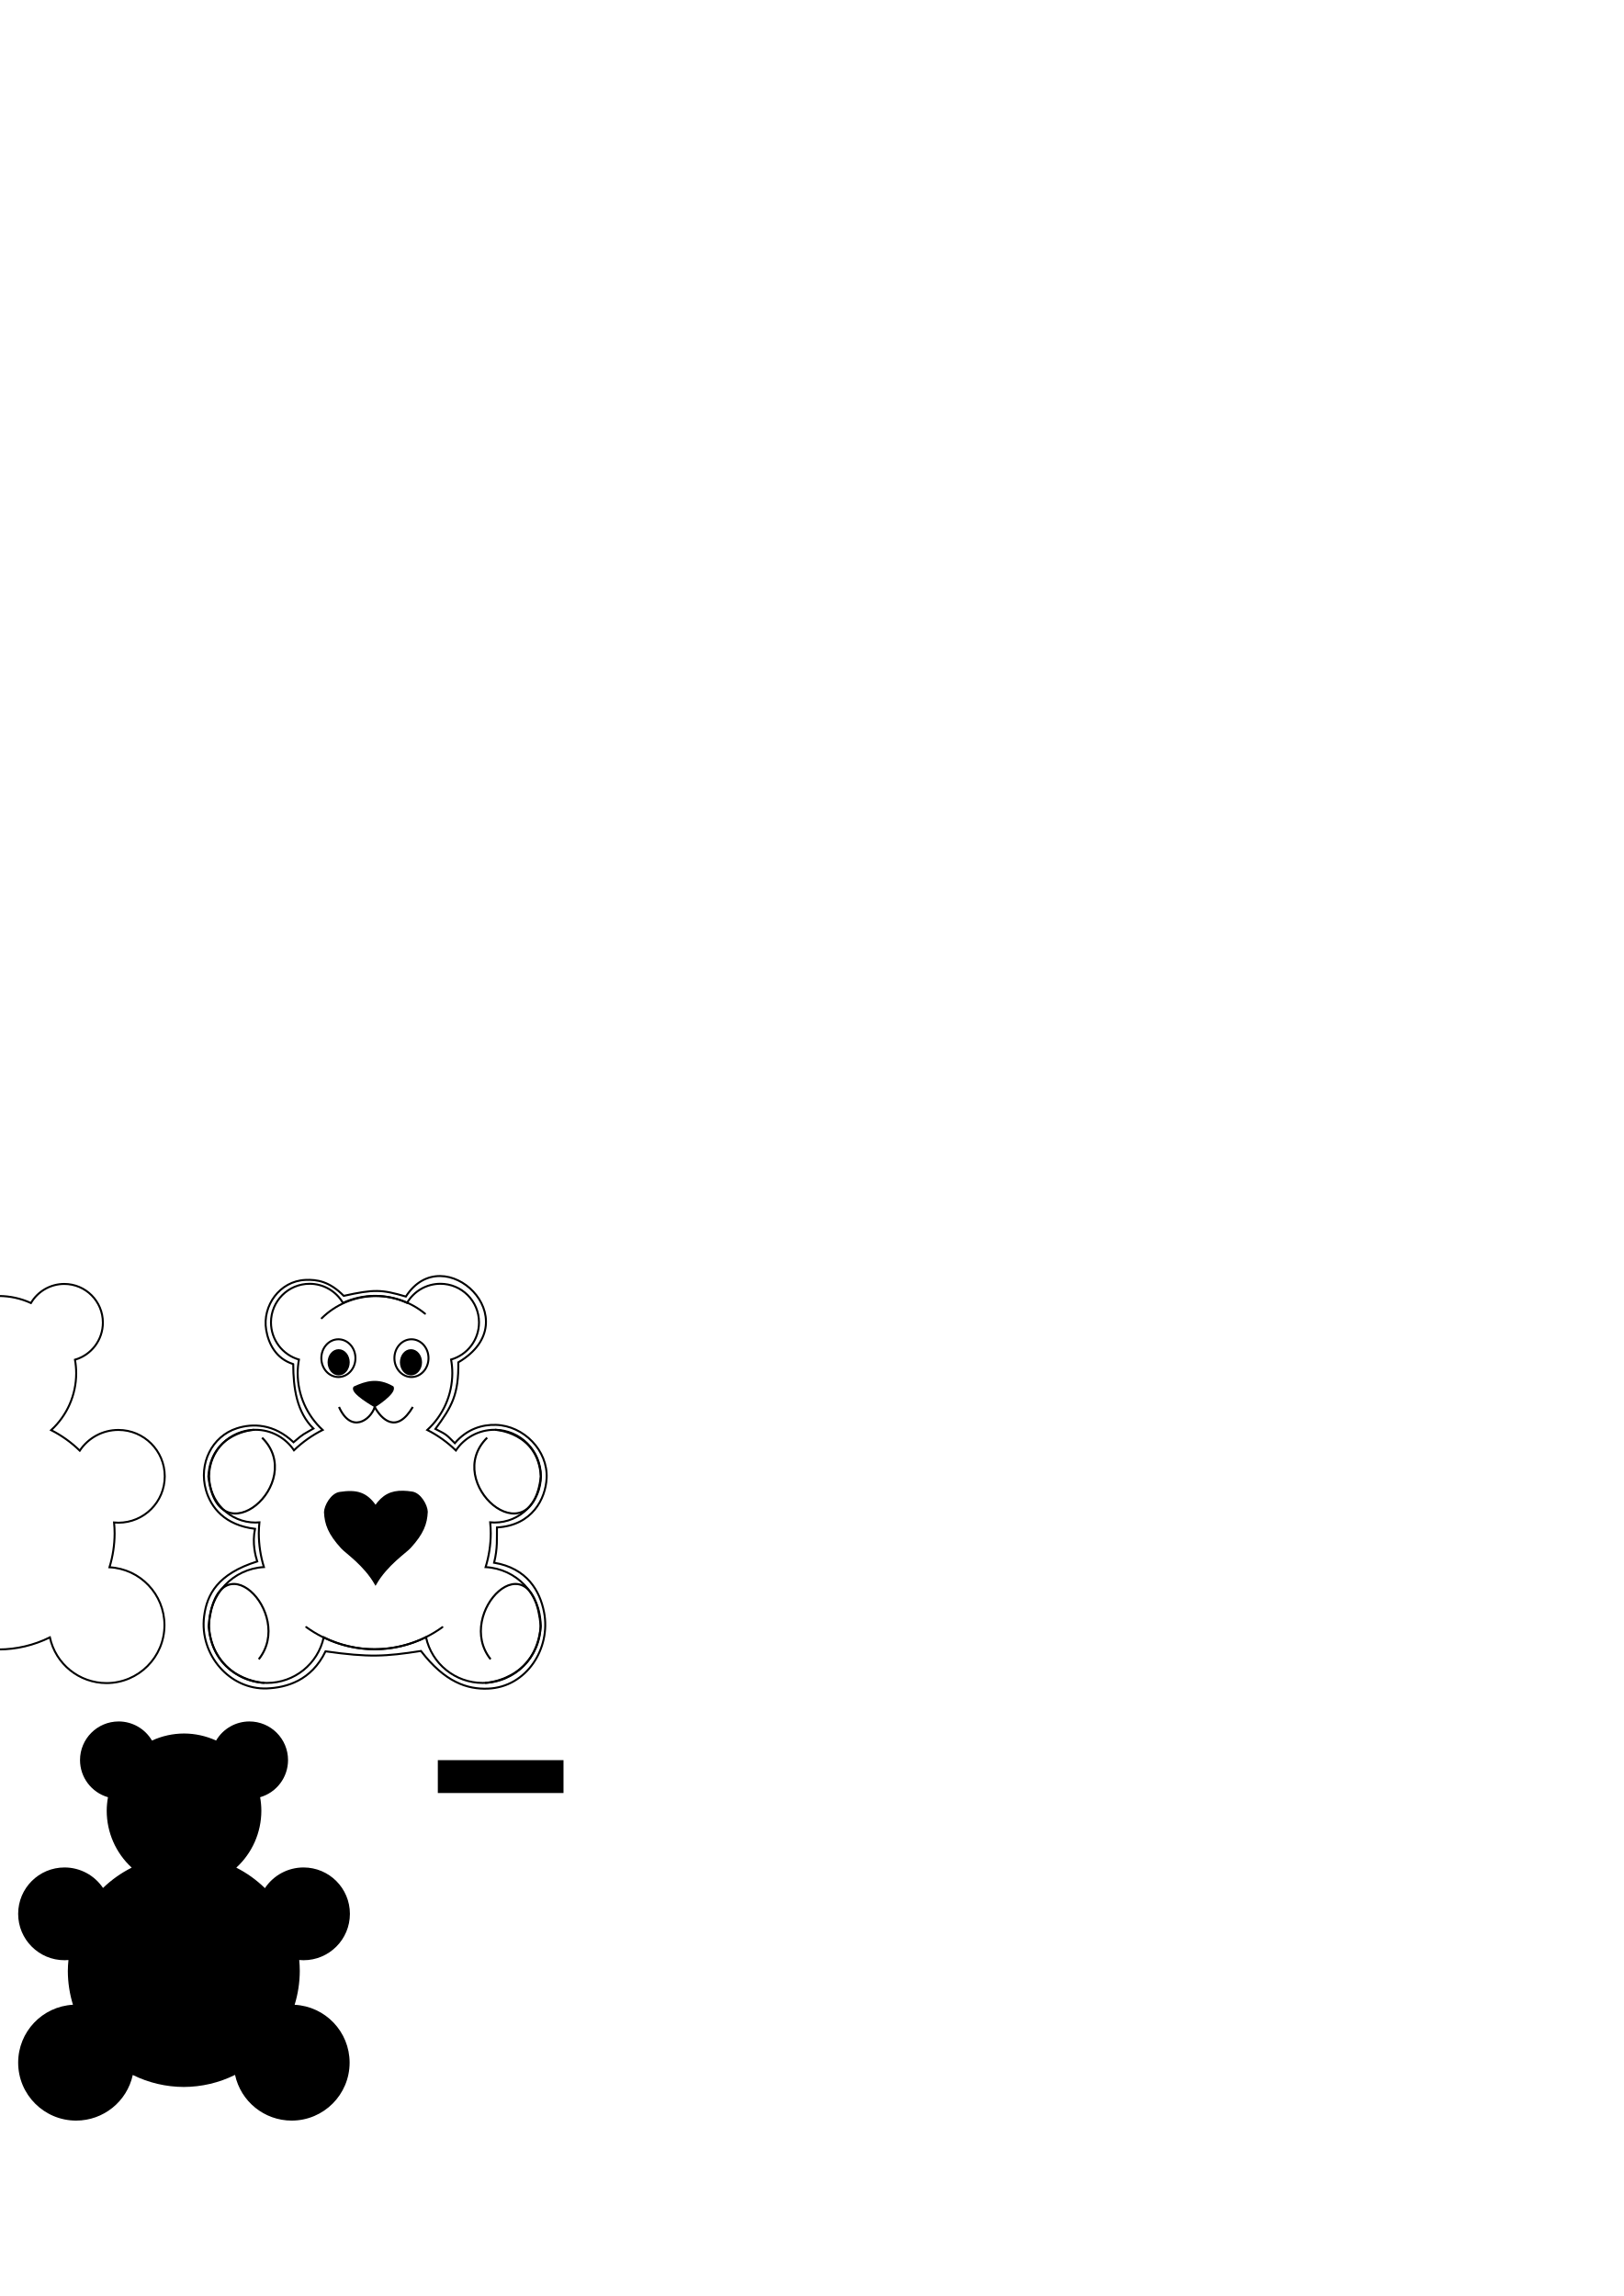
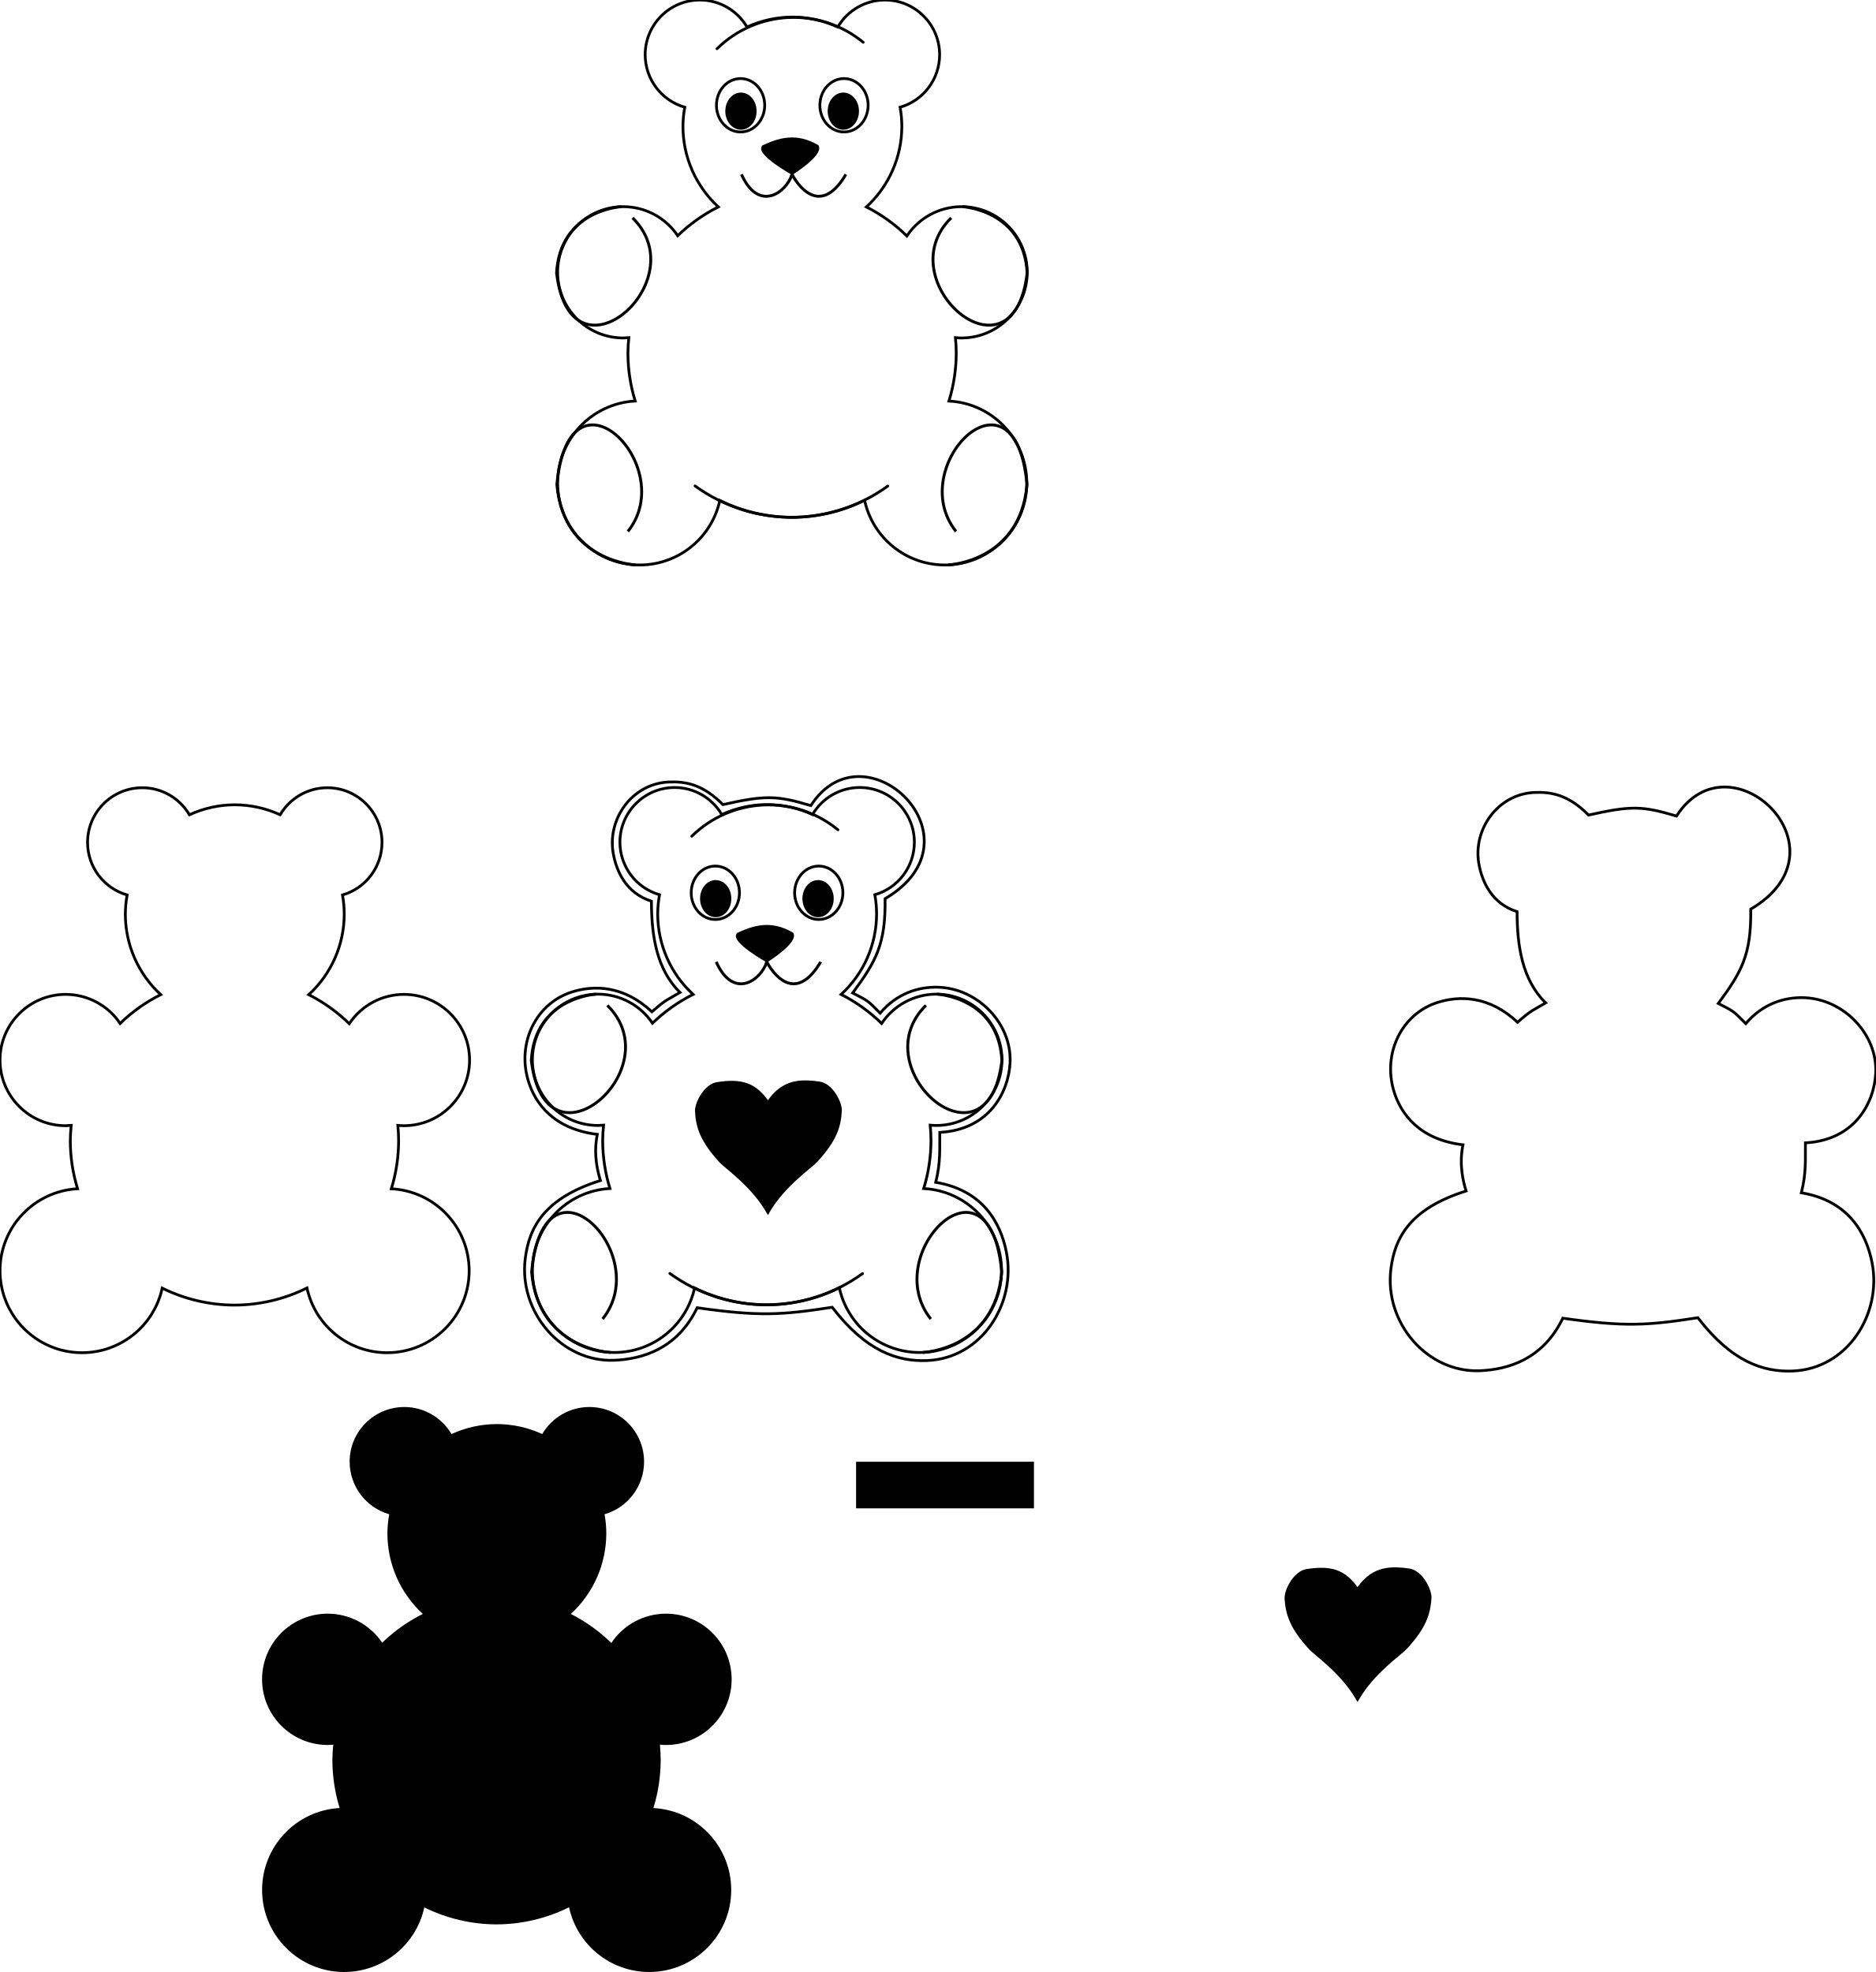
- <svg xmlns="http://www.w3.org/2000/svg" width="210mm" height="297mm" viewBox="0 0 210 297" version="1.1" id="svg8">
+ <svg xmlns="http://www.w3.org/2000/svg" width="171.402mm" height="180.215mm" viewBox="0 0 171.402 180.215" version="1.1" id="svg8">
  <defs id="defs2">
    </defs>
-   <g id="layer1">
+   <g id="layer1" transform="translate(21.59898,-94.09674)">
    <path style="opacity:1;fill:none;fill-opacity:1;stroke:#000000;stroke-width:0.96;stroke-linecap:round;stroke-miterlimit:4;stroke-dasharray:none;stroke-dashoffset:0;stroke-opacity:1" d="m 151.359,627.645 a 18.898,18.898 0 0 0 -18.898,18.896 18.898,18.898 0 0 0 13.672,18.146 37.795,37.795 0 0 0 -0.623,6.646 37.795,37.795 0 0 0 12.219,27.777 56.693,56.693 0 0 0 -14.027,9.945 22.677,22.677 0 0 0 -18.803,-10.031 22.677,22.677 0 0 0 -22.676,22.678 22.677,22.677 0 0 0 22.676,22.676 22.677,22.677 0 0 0 1.91,-0.094 56.693,56.693 0 0 0 -0.307,5.365 56.693,56.693 0 0 0 2.508,16.5 28.346,28.346 0 0 0 -26.787,28.291 28.346,28.346 0 0 0 28.346,28.348 28.346,28.346 0 0 0 27.678,-22.309 56.693,56.693 0 0 0 24.947,5.863 56.693,56.693 0 0 0 25.041,-5.906 28.346,28.346 0 0 0 27.668,22.352 28.346,28.346 0 0 0 28.348,-28.348 28.346,28.346 0 0 0 -26.879,-28.273 56.693,56.693 0 0 0 2.516,-16.518 56.693,56.693 0 0 0 -0.27,-5.377 22.677,22.677 0 0 0 2.094,0.105 22.677,22.677 0 0 0 22.678,-22.676 22.677,22.677 0 0 0 -22.678,-22.678 22.677,22.677 0 0 0 -18.867,10.117 56.693,56.693 0 0 0 -13.988,-10.023 37.795,37.795 0 0 0 12.244,-27.785 37.795,37.795 0 0 0 -0.6,-6.648 18.898,18.898 0 0 0 13.648,-18.145 18.898,18.898 0 0 0 -18.896,-18.896 18.898,18.898 0 0 0 -16.277,9.336 37.795,37.795 0 0 0 -15.67,-3.441 37.795,37.795 0 0 0 -15.666,3.451 18.898,18.898 0 0 0 -16.279,-9.346 z" id="circle821" transform="scale(0.2645833)" />
    <path style="opacity:1;fill:none;fill-rule:evenodd;stroke:#000000;stroke-width:0.265px;stroke-linecap:butt;stroke-linejoin:miter;stroke-opacity:1" d="m 64.033,184.95 c 0,0 5.602,0.296 5.919,6.053 -1.263,10.767 -12.837,0.773 -6.944,-5.03" id="path838" />
    <path style="opacity:1;fill:none;fill-rule:evenodd;stroke:#000000;stroke-width:0.265px;stroke-linecap:butt;stroke-linejoin:miter;stroke-opacity:1" d="m 34.174,217.691 c 0,0 -6.572,-0.265 -7.194,-7.339 1.081,-11.791 11.245,-1.684 6.486,4.282" id="path844" />
    <path id="path835" d="m 62.744,217.691 c 0,0 6.572,-0.265 7.194,-7.339 -1.081,-11.791 -11.245,-1.684 -6.486,4.282" style="opacity:1;fill:none;fill-rule:evenodd;stroke:#000000;stroke-width:0.265px;stroke-linecap:butt;stroke-linejoin:miter;stroke-opacity:1" />
    <ellipse style="opacity:1;fill:none;fill-opacity:1;stroke:#000000;stroke-width:0.254;stroke-linecap:round;stroke-miterlimit:4;stroke-dasharray:none;stroke-dashoffset:0;stroke-opacity:1" id="path5721" cx="43.765" cy="175.685" rx="2.205" ry="2.441" />
    <ellipse style="opacity:1;fill:none;fill-opacity:1;stroke:#000000;stroke-width:0.254;stroke-linecap:round;stroke-miterlimit:4;stroke-dasharray:none;stroke-dashoffset:0;stroke-opacity:1" id="circle5727" cx="53.215" cy="175.685" rx="2.205" ry="2.441" />
    <ellipse style="opacity:1;fill:#000000;fill-opacity:1;stroke:#000000;stroke-width:0.254;stroke-linecap:round;stroke-miterlimit:4;stroke-dasharray:none;stroke-dashoffset:0;stroke-opacity:1" id="circle5729" cx="43.799" cy="176.221" rx="1.303" ry="1.57" />
    <ellipse cy="176.221" cx="53.153" id="circle5731" style="opacity:1;fill:#000000;fill-opacity:1;stroke:#000000;stroke-width:0.254;stroke-linecap:round;stroke-miterlimit:4;stroke-dasharray:none;stroke-dashoffset:0;stroke-opacity:1" rx="1.303" ry="1.57" />
    <path style="opacity:1;fill:#000000;fill-rule:evenodd;stroke:#000000;stroke-width:0.265px;stroke-linecap:butt;stroke-linejoin:miter;stroke-opacity:1" d="m 45.837,179.462 c 1.471,-0.671 2.991,-1.161 4.944,-0.033 0.401,0.768 -2.305,2.472 -2.305,2.472 0,0 -3.174,-1.787 -2.639,-2.439 z" id="path5733" />
    <path style="opacity:1;fill:none;fill-rule:evenodd;stroke:#000000;stroke-width:0.265px;stroke-linecap:butt;stroke-linejoin:miter;stroke-opacity:1" d="m 53.389,182 c -2.098,3.556 -4.047,1.607 -4.923,0.009 -0.553,1.703 -3.057,3.476 -4.621,-0.009" id="path5735" />
    <path style="opacity:1;fill:none;fill-opacity:1;stroke:#000000;stroke-width:0.254;stroke-linecap:round;stroke-miterlimit:4;stroke-dasharray:none;stroke-dashoffset:0;stroke-opacity:1" id="path5753" d="m 41.612,170.518 a 10,10 0 0 1 13.355,-0.589" />
    <path style="opacity:1;fill:none;fill-opacity:1;stroke:#000000;stroke-width:0.254;stroke-linecap:round;stroke-miterlimit:4;stroke-dasharray:none;stroke-dashoffset:0;stroke-opacity:1" id="path5759" d="m 57.218,210.483 a 15,15 0 0 1 -17.611,-0.011" />
    <path id="path5763" d="m 32.871,184.95 c 0,0 -5.602,0.296 -5.919,6.053 1.263,10.767 12.837,0.773 6.944,-5.03" style="opacity:1;fill:none;fill-rule:evenodd;stroke:#000000;stroke-width:0.265px;stroke-linecap:butt;stroke-linejoin:miter;stroke-opacity:1" />
    <path id="path5843" d="m 37.925,176.452 c 0.007,3.135 0.459,6.219 2.611,8.34 -1.286,0.767 -1.202,0.581 -2.571,1.771 -2.571,-2.434 -5.318,-2.448 -7.317,-1.808 -3.256,1.041 -4.973,4.586 -4.015,7.98 0.643,2.28 2.447,4.557 6.348,5.028 -0.387,1.893 0.066,3.509 0.287,4.218 -5.139,1.618 -6.508,4.274 -6.869,7.102 -0.633,4.957 3.335,9.527 8.145,9.324 2.487,-0.105 5.737,-0.996 7.56,-4.8 5.633,0.8 7.683,0.68 12.34,-0.044 3.101,4.042 5.988,4.969 8.64,4.872 5.046,-0.184 8.184,-5.237 7.283,-9.876 -0.54,-2.783 -2.206,-5.703 -6.463,-6.413 0.474,-1.919 0.344,-3.132 0.369,-4.563 4.571,-0.249 6.295,-3.729 6.424,-6.371 0.175,-3.578 -2.946,-6.781 -6.556,-6.896 -1.768,-0.057 -3.752,0.527 -5.316,2.367 -1.201,-1.197 -1.014,-1.067 -2.512,-1.842 2.161,-2.923 3.016,-4.472 2.964,-8.615 9.29,-5.479 -1.894,-16.124 -6.785,-8.508 -3.127,-0.931 -4.121,-0.962 -8.033,-0.092 -1.848,-1.871 -3.444,-2.133 -4.971,-2.062 -3.316,0.154 -5.582,3.346 -5.063,6.456 0.294,1.761 1.238,3.725 3.499,4.431 z" style="opacity:1;fill:none;fill-opacity:1;stroke:#000000;stroke-width:0.254;stroke-linecap:round;stroke-miterlimit:4;stroke-dasharray:none;stroke-dashoffset:0;stroke-opacity:1" />
    <path style="fill:#000000;fill-rule:evenodd;stroke:#000000;stroke-width:1px;stroke-linecap:butt;stroke-linejoin:miter;stroke-opacity:1" d="m 197.055,729.316 c -5.82,-0.12 -9.818,1.857 -13.482,7.205 -4.51,-6.582 -9.188,-7.88 -17.482,-6.625 -4.003,0.606 -7.108,6.309 -7.217,9.381 0.274,5.83 1.947,10.495 8.264,17.404 2.182,2.386 11.044,8.258 16.436,17.635 5.392,-9.377 14.592,-15.426 16.773,-17.812 6.317,-6.91 7.99,-11.576 8.264,-17.406 -0.108,-3.072 -3.214,-8.773 -7.217,-9.379 -1.555,-0.235 -2.995,-0.375 -4.338,-0.402 z" id="path5765" transform="scale(0.2645833)" />
    <path id="path1719" d="m -8.598,166.085 a 5,5 0 0 0 -5,5 5,5 0 0 0 3.617,4.801 10,10 0 0 0 -0.165,1.759 10,10 0 0 0 3.233,7.349 15,15 0 0 0 -3.711,2.631 6,6 0 0 0 -4.975,-2.654 6,6 0 0 0 -6,6 6,6 0 0 0 6,6 6,6 0 0 0 0.505,-0.025 15,15 0 0 0 -0.081,1.42 15,15 0 0 0 0.664,4.366 7.5,7.5 0 0 0 -7.087,7.485 7.5,7.5 0 0 0 7.5,7.5 7.5,7.5 0 0 0 7.323,-5.902 15,15 0 0 0 6.601,1.551 15,15 0 0 0 6.625,-1.563 7.5,7.5 0 0 0 7.32,5.914 7.5,7.5 0 0 0 7.5,-7.5 7.5,7.5 0 0 0 -7.112,-7.481 15,15 0 0 0 0.666,-4.37 15,15 0 0 0 -0.071,-1.423 6,6 0 0 0 0.554,0.028 6,6 0 0 0 6,-6 6,6 0 0 0 -6,-6 6,6 0 0 0 -4.992,2.677 15,15 0 0 0 -3.701,-2.652 10,10 0 0 0 3.24,-7.351 10,10 0 0 0 -0.159,-1.759 5,5 0 0 0 3.611,-4.801 5,5 0 0 0 -5,-5 5,5 0 0 0 -4.307,2.47 10,10 0 0 0 -4.146,-0.911 10,10 0 0 0 -4.145,0.913 5,5 0 0 0 -4.307,-2.473 z" style="opacity:1;fill:none;fill-opacity:1;stroke:#000000;stroke-width:0.254;stroke-linecap:round;stroke-miterlimit:4;stroke-dasharray:none;stroke-dashoffset:0;stroke-opacity:1" />
    <path style="opacity:1;fill:#000000;fill-opacity:1;stroke:none;stroke-width:0.254;stroke-linecap:round;stroke-miterlimit:4;stroke-dasharray:none;stroke-dashoffset:0;stroke-opacity:1" d="m 15.349,222.679 a 5,5 0 0 0 -5,5 5,5 0 0 0 3.617,4.801 10,10 0 0 0 -0.165,1.759 10,10 0 0 0 3.233,7.349 15,15 0 0 0 -3.711,2.631 6,6 0 0 0 -4.975,-2.654 6,6 0 0 0 -6,6 6,6 0 0 0 6,6 6,6 0 0 0 0.505,-0.025 15,15 0 0 0 -0.081,1.42 15,15 0 0 0 0.664,4.366 7.5,7.5 0 0 0 -7.087,7.485 7.5,7.5 0 0 0 7.5,7.5 7.5,7.5 0 0 0 7.323,-5.902 15,15 0 0 0 6.601,1.551 15,15 0 0 0 6.625,-1.563 7.5,7.5 0 0 0 7.32,5.914 7.5,7.5 0 0 0 7.5,-7.5 7.5,7.5 0 0 0 -7.112,-7.481 15,15 0 0 0 0.666,-4.37 15,15 0 0 0 -0.071,-1.423 6,6 0 0 0 0.554,0.028 6,6 0 0 0 6,-6 6,6 0 0 0 -6,-6 6,6 0 0 0 -4.992,2.677 15,15 0 0 0 -3.701,-2.652 10,10 0 0 0 3.24,-7.351 10,10 0 0 0 -0.159,-1.759 5,5 0 0 0 3.611,-4.801 5,5 0 0 0 -5,-5 5,5 0 0 0 -4.307,2.47 10,10 0 0 0 -4.146,-0.911 10,10 0 0 0 -4.145,0.913 5,5 0 0 0 -4.307,-2.473 z" id="path839" />
-     <rect style="opacity:1;fill:#000000;fill-opacity:1;stroke:#000000;stroke-width:0.254;stroke-linecap:round;stroke-miterlimit:4;stroke-dasharray:none;stroke-dashoffset:0;stroke-opacity:1" id="rect843" width="16" height="4" x="56.753" y="227.811" ry="4.3673978e-007" />
+     <rect style="opacity:1;fill:#000000;fill-opacity:1;stroke:#000000;stroke-width:0.254;stroke-linecap:round;stroke-miterlimit:4;stroke-dasharray:none;stroke-dashoffset:0;stroke-opacity:1" id="rect843" width="16" height="4" x="56.753" y="227.811" ry="4.3673978e-07" />
+     <path id="path5843-0" d="m 117.024,177.408 c 0.007,3.135 0.459,6.219 2.611,8.34 -1.286,0.767 -1.202,0.581 -2.571,1.771 -2.571,-2.434 -5.318,-2.448 -7.317,-1.808 -3.256,1.041 -4.973,4.586 -4.015,7.98 0.643,2.28 2.447,4.557 6.348,5.028 -0.387,1.893 0.066,3.509 0.287,4.218 -5.139,1.618 -6.508,4.274 -6.869,7.102 -0.633,4.957 3.335,9.527 8.145,9.324 2.487,-0.105 5.737,-0.996 7.56,-4.8 5.633,0.8 7.683,0.68 12.34,-0.044 3.101,4.042 5.988,4.969 8.64,4.872 5.046,-0.184 8.184,-5.237 7.283,-9.876 -0.54,-2.783 -2.206,-5.703 -6.463,-6.413 0.474,-1.919 0.344,-3.132 0.369,-4.563 4.571,-0.249 6.295,-3.729 6.424,-6.371 0.175,-3.578 -2.946,-6.781 -6.556,-6.896 -1.768,-0.057 -3.752,0.527 -5.316,2.367 -1.201,-1.197 -1.014,-1.067 -2.512,-1.842 2.161,-2.923 3.016,-4.472 2.964,-8.615 9.29,-5.479 -1.894,-16.124 -6.785,-8.508 -3.127,-0.931 -4.121,-0.962 -8.033,-0.092 -1.848,-1.871 -3.444,-2.133 -4.971,-2.062 -3.316,0.154 -5.582,3.346 -5.063,6.456 0.294,1.761 1.238,3.725 3.499,4.431 z" style="fill:none;fill-opacity:1;stroke:#000000;stroke-width:0.254;stroke-linecap:round;stroke-miterlimit:4;stroke-dasharray:none;stroke-dashoffset:0;stroke-opacity:1" />
+     <path style="fill:#000000;fill-rule:evenodd;stroke:#000000;stroke-width:0.265px;stroke-linecap:butt;stroke-linejoin:miter;stroke-opacity:1" d="m 106.014,237.465 c -1.54,-0.032 -2.598,0.491 -3.567,1.906 -1.193,-1.742 -2.431,-2.085 -4.626,-1.753 -1.059,0.16 -1.881,1.669 -1.909,2.482 0.072,1.543 0.515,2.777 2.186,4.605 0.577,0.631 2.922,2.185 4.349,4.666 1.427,-2.481 3.861,-4.082 4.438,-4.713 1.671,-1.828 2.114,-3.063 2.186,-4.605 -0.029,-0.813 -0.85,-2.321 -1.909,-2.482 -0.411,-0.062 -0.792,-0.099 -1.148,-0.106 z" id="path5765-9" />
+     <path style="fill:none;fill-opacity:1;stroke:#000000;stroke-width:0.254;stroke-linecap:round;stroke-miterlimit:4;stroke-dasharray:none;stroke-dashoffset:0;stroke-opacity:1" d="m 42.354,94.097 a 5,5 0 0 0 -5,5 5,5 0 0 0 3.617,4.801 10,10 0 0 0 -0.165,1.759 10,10 0 0 0 3.233,7.349 15,15 0 0 0 -3.711,2.631 6,6 0 0 0 -4.975,-2.654 6,6 0 0 0 -6,6 6,6 0 0 0 6,6 6,6 0 0 0 0.505,-0.025 15,15 0 0 0 -0.081,1.42 15,15 0 0 0 0.664,4.366 7.5,7.5 0 0 0 -7.087,7.485 7.5,7.5 0 0 0 7.5,7.5 7.5,7.5 0 0 0 7.323,-5.902 15,15 0 0 0 6.601,1.551 15,15 0 0 0 6.625,-1.563 7.5,7.5 0 0 0 7.32,5.914 7.5,7.5 0 0 0 7.5,-7.5 7.5,7.5 0 0 0 -7.112,-7.481 15,15 0 0 0 0.666,-4.37 15,15 0 0 0 -0.071,-1.423 6,6 0 0 0 0.554,0.028 6,6 0 0 0 6,-6 6,6 0 0 0 -6,-6 6,6 0 0 0 -4.992,2.677 15,15 0 0 0 -3.701,-2.652 10,10 0 0 0 3.24,-7.351 10,10 0 0 0 -0.159,-1.759 5,5 0 0 0 3.611,-4.801 5,5 0 0 0 -5,-5 5,5 0 0 0 -4.307,2.47 10,10 0 0 0 -4.146,-0.911 10,10 0 0 0 -4.145,0.913 5,5 0 0 0 -4.307,-2.473 z" id="circle821-8" />
+     <path style="fill:none;fill-rule:evenodd;stroke:#000000;stroke-width:0.265px;stroke-linecap:butt;stroke-linejoin:miter;stroke-opacity:1" d="m 66.34,112.983 c 0,0 5.602,0.296 5.919,6.053 -1.263,10.767 -12.837,0.773 -6.944,-5.03" id="path838-2" />
+     <path style="fill:none;fill-rule:evenodd;stroke:#000000;stroke-width:0.265px;stroke-linecap:butt;stroke-linejoin:miter;stroke-opacity:1" d="m 36.481,145.723 c 0,0 -6.572,-0.265 -7.194,-7.339 1.081,-11.791 11.245,-1.684 6.486,4.282" id="path844-4" />
+     <path id="path835-5" d="m 65.051,145.723 c 0,0 6.572,-0.265 7.194,-7.339 -1.081,-11.791 -11.245,-1.684 -6.486,4.282" style="fill:none;fill-rule:evenodd;stroke:#000000;stroke-width:0.265px;stroke-linecap:butt;stroke-linejoin:miter;stroke-opacity:1" />
+     <ellipse style="fill:none;fill-opacity:1;stroke:#000000;stroke-width:0.254;stroke-linecap:round;stroke-miterlimit:4;stroke-dasharray:none;stroke-dashoffset:0;stroke-opacity:1" id="path5721-5" cx="46.072" cy="103.717" rx="2.205" ry="2.441" />
+     <ellipse style="fill:none;fill-opacity:1;stroke:#000000;stroke-width:0.254;stroke-linecap:round;stroke-miterlimit:4;stroke-dasharray:none;stroke-dashoffset:0;stroke-opacity:1" id="circle5727-1" cx="55.522" cy="103.717" rx="2.205" ry="2.441" />
+     <ellipse style="fill:#000000;fill-opacity:1;stroke:#000000;stroke-width:0.254;stroke-linecap:round;stroke-miterlimit:4;stroke-dasharray:none;stroke-dashoffset:0;stroke-opacity:1" id="circle5729-7" cx="46.106" cy="104.254" rx="1.303" ry="1.57" />
+     <ellipse cy="104.254" cx="55.46" id="circle5731-1" style="fill:#000000;fill-opacity:1;stroke:#000000;stroke-width:0.254;stroke-linecap:round;stroke-miterlimit:4;stroke-dasharray:none;stroke-dashoffset:0;stroke-opacity:1" rx="1.303" ry="1.57" />
+     <path style="fill:#000000;fill-rule:evenodd;stroke:#000000;stroke-width:0.265px;stroke-linecap:butt;stroke-linejoin:miter;stroke-opacity:1" d="m 48.144,107.495 c 1.471,-0.671 2.991,-1.161 4.944,-0.033 0.401,0.768 -2.305,2.472 -2.305,2.472 0,0 -3.174,-1.787 -2.639,-2.439 z" id="path5733-1" />
+     <path style="fill:none;fill-rule:evenodd;stroke:#000000;stroke-width:0.265px;stroke-linecap:butt;stroke-linejoin:miter;stroke-opacity:1" d="m 55.696,110.032 c -2.098,3.556 -4.047,1.607 -4.923,0.009 -0.553,1.703 -3.057,3.476 -4.621,-0.009" id="path5735-5" />
+     <path style="fill:none;fill-opacity:1;stroke:#000000;stroke-width:0.254;stroke-linecap:round;stroke-miterlimit:4;stroke-dasharray:none;stroke-dashoffset:0;stroke-opacity:1" id="path5753-2" d="M 43.919,98.55 A 10,10 0 0 1 57.274,97.961" />
+     <path style="fill:none;fill-opacity:1;stroke:#000000;stroke-width:0.254;stroke-linecap:round;stroke-miterlimit:4;stroke-dasharray:none;stroke-dashoffset:0;stroke-opacity:1" id="path5759-7" d="m 59.525,138.516 a 15,15 0 0 1 -17.611,-0.011" />
+     <path id="path5763-6" d="m 35.178,112.983 c 0,0 -5.602,0.296 -5.919,6.053 1.263,10.767 12.837,0.773 6.944,-5.03" style="fill:none;fill-rule:evenodd;stroke:#000000;stroke-width:0.265px;stroke-linecap:butt;stroke-linejoin:miter;stroke-opacity:1" />
  </g>
</svg>
